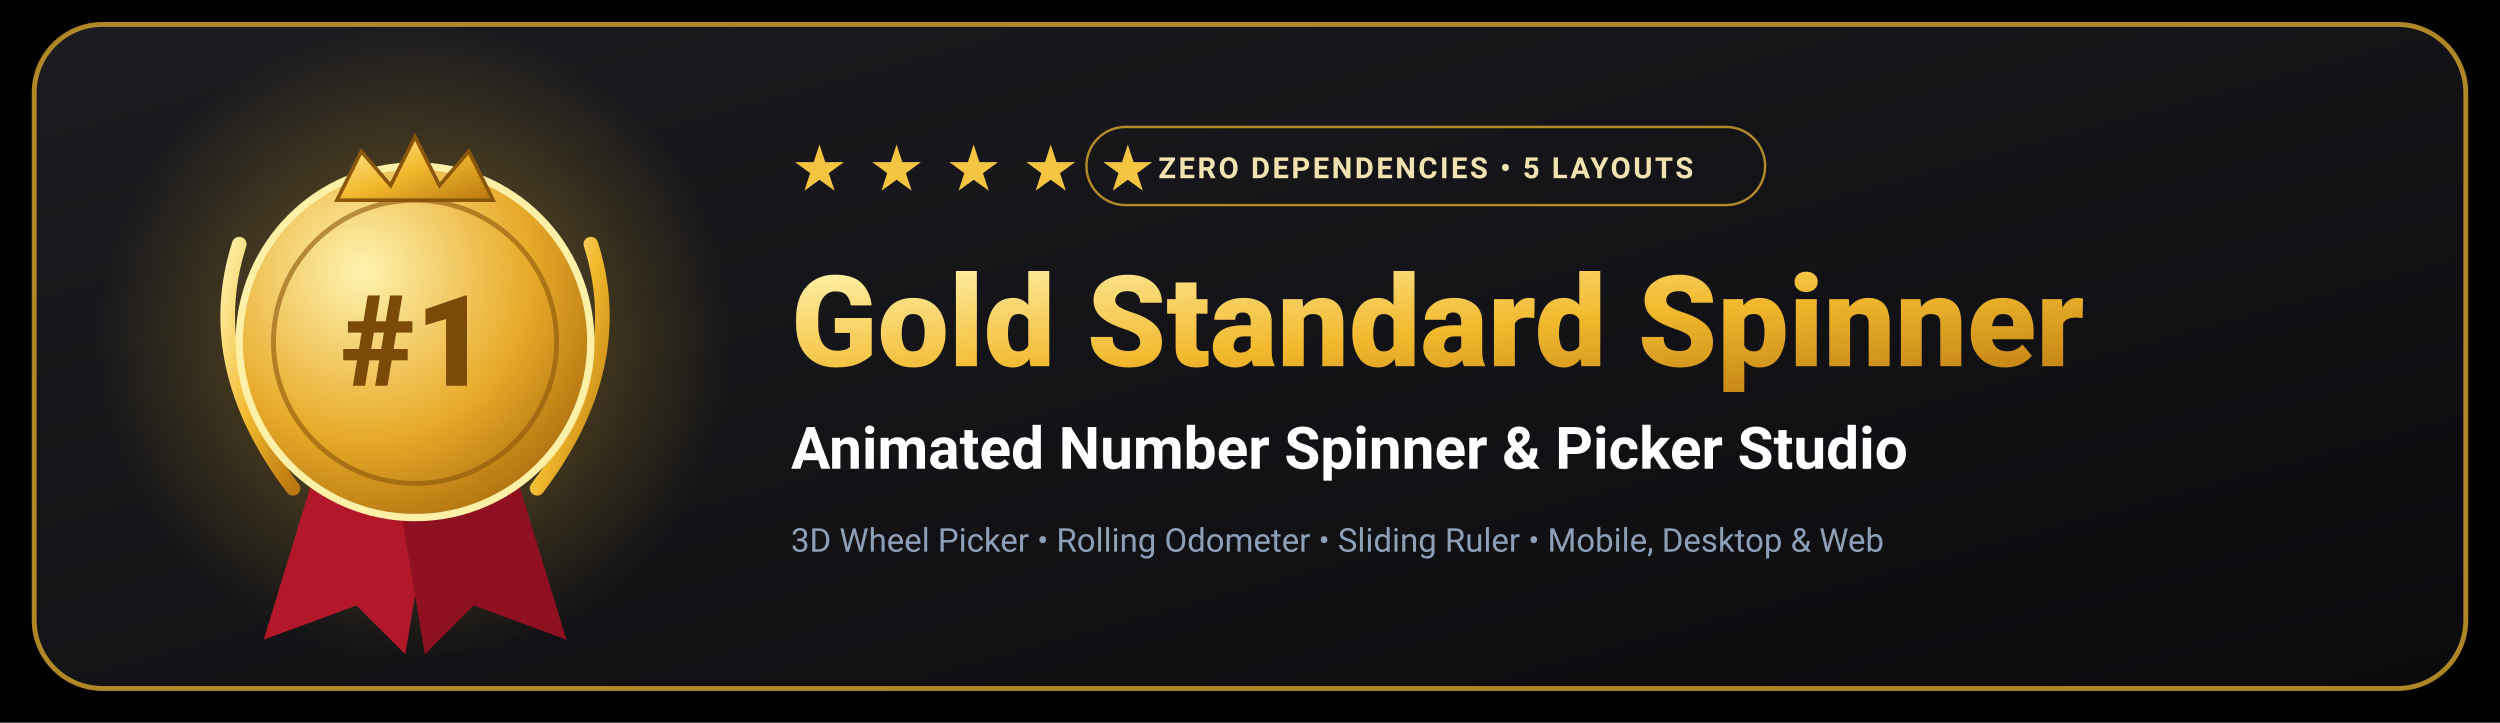
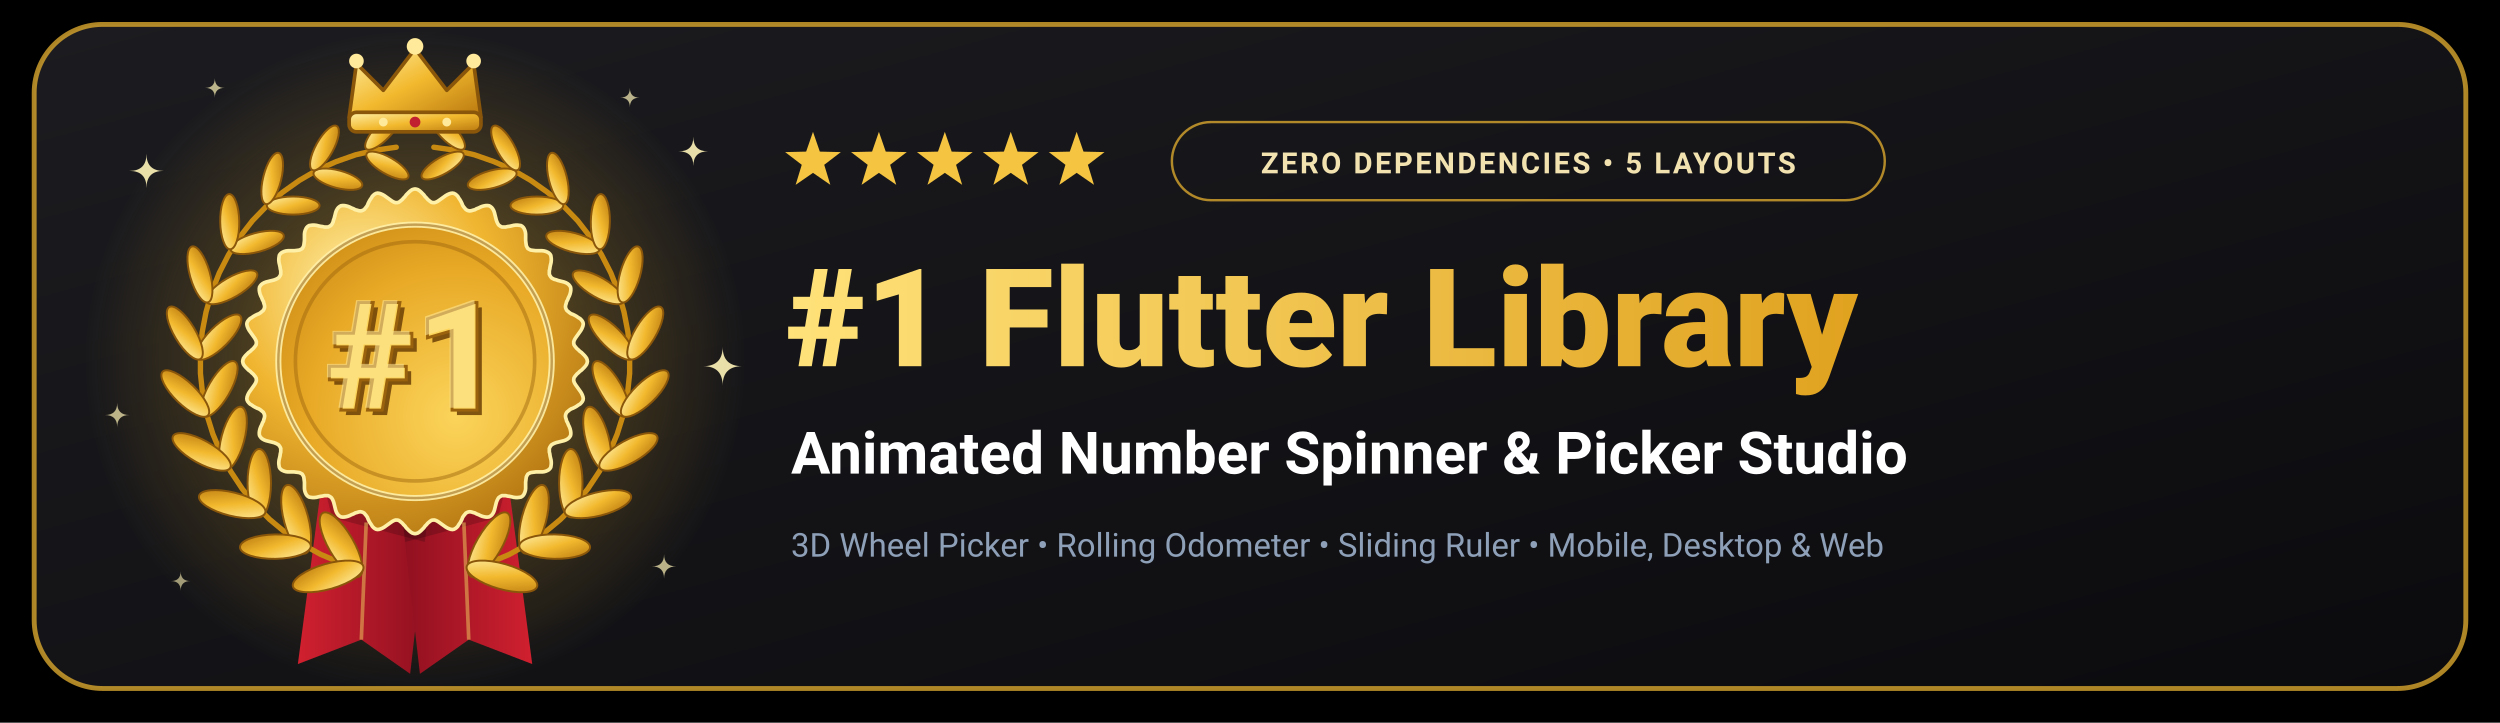
- <svg xmlns="http://www.w3.org/2000/svg" width="1024" height="296" viewBox="0 0 1024 296" font-family="Roboto, Helvetica, Arial, sans-serif">
+ <svg xmlns="http://www.w3.org/2000/svg" width="1024" height="296" viewBox="0 0 1024 296" font-family="Roboto, 'Helvetica Neue', Helvetica, Arial, sans-serif">
  <defs>
    <linearGradient id="bg" x1="0" y1="0" x2="1" y2="1">
      <stop offset="0" stop-color="#1c1c20" />
      <stop offset="1" stop-color="#0b0b0e" />
    </linearGradient>
    <linearGradient id="gold" x1="0" y1="0" x2="1" y2="1">
      <stop offset="0" stop-color="#fff0a8" />
      <stop offset="0.5" stop-color="#f2b92e" />
      <stop offset="1" stop-color="#b9780f" />
    </linearGradient>
-     <radialGradient id="medal" cx="0.35" cy="0.3" r="0.8">
+     <linearGradient id="goldH" x1="0" y1="0" x2="1" y2="0">
+       <stop offset="0" stop-color="#ffe27a" />
+       <stop offset="1" stop-color="#e0a21f" />
+     </linearGradient>
+     <radialGradient id="medal" cx="0.35" cy="0.3" r="0.85">
      <stop offset="0" stop-color="#fff3b0" />
-       <stop offset="0.6" stop-color="#e7a928" />
+       <stop offset="0.45" stop-color="#f0b530" />
      <stop offset="1" stop-color="#a86a0c" />
+     </radialGradient>
+     <radialGradient id="inner" cx="0.65" cy="0.7" r="0.9">
+       <stop offset="0" stop-color="#fbd45a" />
+       <stop offset="0.6" stop-color="#e8a926" />
+       <stop offset="1" stop-color="#c58412" />
    </radialGradient>
    <radialGradient id="glow" cx="0.5" cy="0.5" r="0.5">
      <stop offset="0" stop-color="#f2b92e" stop-opacity="0.45" />
      <stop offset="1" stop-color="#f2b92e" stop-opacity="0" />
    </radialGradient>
+     <linearGradient id="ribL" x1="0" y1="0" x2="1" y2="0">
+       <stop offset="0" stop-color="#d0202f" />
+       <stop offset="1" stop-color="#8f1020" />
+     </linearGradient>
+     <linearGradient id="ribR" x1="1" y1="0" x2="0" y2="0">
+       <stop offset="0" stop-color="#d0202f" />
+       <stop offset="1" stop-color="#8f1020" />
+     </linearGradient>
  </defs>
  <rect width="1024" height="296" fill="#000" />
  <rect x="14" y="10" width="996" height="272" rx="28" fill="url(#bg)" stroke="#d9a62e" stroke-opacity="0.8" stroke-width="2" />
-   <circle cx="170" cy="140" r="130" fill="url(#glow)" />
-   <path d="M130 190 L108 262 L146 248 L166 268 L178 196 Z" fill="#b3182a" />
-   <path d="M210 190 L232 262 L194 248 L174 268 L162 196 Z" fill="#8f1020" />
-   <g fill="none" stroke="url(#gold)" stroke-width="6" stroke-linecap="round">
-     <path d="M98 100 Q82 150 120 200" />
-     <path d="M242 100 Q258 150 220 200" />
+   <circle cx="170" cy="148" r="135" fill="url(#glow)" />
+   <path d="M60 63 Q60 70 67 70 Q60 70 60 77 Q60 70 53 70 Q60 70 60 63Z" fill="#fff4b8" opacity="0.9" />
+   <path d="M284 56 Q284 62 290 62 Q284 62 284 68 Q284 62 278 62 Q284 62 284 56Z" fill="#fff4b8" opacity="0.9" />
+   <path d="M48 165 Q48 170 53 170 Q48 170 48 175 Q48 170 43 170 Q48 170 48 165Z" fill="#fff4b8" opacity="0.7" />
+   <path d="M296 142 Q296 150 304 150 Q296 150 296 158 Q296 150 288 150 Q296 150 296 142Z" fill="#fff4b8" opacity="0.9" />
+   <path d="M88 32 Q88 36 92 36 Q88 36 88 40 Q88 36 84 36 Q88 36 88 32Z" fill="#fff4b8" opacity="0.7" />
+   <path d="M258 36 Q258 40 262 40 Q258 40 258 44 Q258 40 254 40 Q258 40 258 36Z" fill="#fff4b8" opacity="0.7" />
+   <path d="M74 234 Q74 238 78 238 Q74 238 74 242 Q74 238 70 238 Q74 238 74 234Z" fill="#fff4b8" opacity="0.6" />
+   <path d="M272 227 Q272 232 277 232 Q272 232 272 237 Q272 232 267 232 Q272 232 272 227Z" fill="#fff4b8" opacity="0.7" />
+   <path d="M132 196 L176 206 L168 276 L148 262 L122 272 Z" fill="url(#ribL)" />
+   <path d="M208 196 L164 206 L172 276 L192 262 L218 272 Z" fill="url(#ribR)" />
+   <path d="M132 196 L176 206 L174 222 L136 212 Z" fill="#000" opacity="0.18" />
+   <path d="M208 196 L164 206 L166 222 L204 212 Z" fill="#000" opacity="0.18" />
+   <path d="M148 262 L150 214 M192 262 L190 214" stroke="#e8c15a" stroke-opacity="0.55" stroke-width="1.5" fill="none" />
+   <polyline points="192.8,233.0 200.8,230.4 208.6,227.1 216.0,223.0 223.0,218.2 229.5,212.8 235.5,206.8 240.8,200.2 245.5,193.1 249.5,185.7 252.8,177.8 255.3,169.8 257.0,161.5 257.9,153.0 257.9,144.6 257.2,136.1 255.6,127.8 253.3,119.7 250.2,111.8 246.3,104.2 241.8,97.1 236.6,90.4 230.7,84.3 224.3,78.8 217.4,73.9 210.0,69.6 202.3,66.2 194.3,63.4 186.1,61.5 177.7,60.3" fill="none" stroke="#c98a12" stroke-width="2.2" stroke-linecap="round" />
+   <polyline points="147.2,233.0 139.2,230.4 131.4,227.1 124.0,223.0 117.0,218.2 110.5,212.8 104.5,206.8 99.2,200.2 94.5,193.1 90.5,185.7 87.2,177.8 84.7,169.8 83.0,161.5 82.1,153.0 82.1,144.6 82.8,136.1 84.4,127.8 86.7,119.7 89.8,111.8 93.7,104.2 98.2,97.1 103.4,90.4 109.3,84.3 115.7,78.8 122.6,73.9 130.0,69.6 137.7,66.2 145.7,63.4 153.9,61.5 162.3,60.3" fill="none" stroke="#c98a12" stroke-width="2.2" stroke-linecap="round" />
+   <ellipse cx="139.7" cy="223.1" rx="15.0" ry="5.2" transform="rotate(240.0 139.7 223.1)" fill="url(#gold)" stroke="#8a560a" stroke-width="0.8" />
+   <ellipse cx="134.4" cy="236.1" rx="15.0" ry="5.2" transform="rotate(164.0 134.4 236.1)" fill="url(#gold)" stroke="#8a560a" stroke-width="0.8" />
+   <ellipse cx="121.3" cy="212.7" rx="14.5" ry="5.0" transform="rotate(255.0 121.3 212.7)" fill="url(#gold)" stroke="#8a560a" stroke-width="0.8" />
+   <ellipse cx="112.8" cy="223.9" rx="14.5" ry="5.0" transform="rotate(179.0 112.8 223.9)" fill="url(#gold)" stroke="#8a560a" stroke-width="0.8" />
+   <ellipse cx="106.2" cy="197.9" rx="14.0" ry="4.8" transform="rotate(270.0 106.2 197.9)" fill="url(#gold)" stroke="#8a560a" stroke-width="0.8" />
+   <ellipse cx="95.1" cy="206.5" rx="14.0" ry="4.8" transform="rotate(194.0 95.1 206.5)" fill="url(#gold)" stroke="#8a560a" stroke-width="0.8" />
+   <ellipse cx="95.4" cy="179.6" rx="13.4" ry="4.7" transform="rotate(285.0 95.4 179.6)" fill="url(#gold)" stroke="#8a560a" stroke-width="0.8" />
+   <ellipse cx="82.6" cy="185.1" rx="13.4" ry="4.7" transform="rotate(209.0 82.6 185.1)" fill="url(#gold)" stroke="#8a560a" stroke-width="0.8" />
+   <ellipse cx="89.8" cy="159.3" rx="12.9" ry="4.5" transform="rotate(300.0 89.8 159.3)" fill="url(#gold)" stroke="#8a560a" stroke-width="0.8" />
+   <ellipse cx="75.9" cy="161.2" rx="12.9" ry="4.5" transform="rotate(224.0 75.9 161.2)" fill="url(#gold)" stroke="#8a560a" stroke-width="0.8" />
+   <ellipse cx="89.6" cy="138.1" rx="12.4" ry="4.3" transform="rotate(315.0 89.6 138.1)" fill="url(#gold)" stroke="#8a560a" stroke-width="0.8" />
+   <ellipse cx="75.7" cy="136.4" rx="12.4" ry="4.3" transform="rotate(239.0 75.7 136.4)" fill="url(#gold)" stroke="#8a560a" stroke-width="0.8" />
+   <ellipse cx="94.9" cy="117.7" rx="11.9" ry="4.1" transform="rotate(330.0 94.9 117.7)" fill="url(#gold)" stroke="#8a560a" stroke-width="0.8" />
+   <ellipse cx="81.9" cy="112.4" rx="11.9" ry="4.1" transform="rotate(254.0 81.9 112.4)" fill="url(#gold)" stroke="#8a560a" stroke-width="0.8" />
+   <ellipse cx="105.3" cy="99.3" rx="11.3" ry="3.9" transform="rotate(345.0 105.3 99.3)" fill="url(#gold)" stroke="#8a560a" stroke-width="0.8" />
+   <ellipse cx="94.1" cy="90.8" rx="11.3" ry="3.9" transform="rotate(269.0 94.1 90.8)" fill="url(#gold)" stroke="#8a560a" stroke-width="0.8" />
+   <ellipse cx="120.1" cy="84.2" rx="10.8" ry="3.7" transform="rotate(360.0 120.1 84.2)" fill="url(#gold)" stroke="#8a560a" stroke-width="0.8" />
+   <ellipse cx="111.5" cy="73.1" rx="10.8" ry="3.7" transform="rotate(284.0 111.5 73.1)" fill="url(#gold)" stroke="#8a560a" stroke-width="0.8" />
+   <ellipse cx="138.4" cy="73.4" rx="10.3" ry="3.6" transform="rotate(375.0 138.4 73.4)" fill="url(#gold)" stroke="#8a560a" stroke-width="0.8" />
+   <ellipse cx="132.9" cy="60.6" rx="10.3" ry="3.6" transform="rotate(299.0 132.9 60.6)" fill="url(#gold)" stroke="#8a560a" stroke-width="0.8" />
+   <ellipse cx="158.7" cy="67.8" rx="9.8" ry="3.4" transform="rotate(390.0 158.7 67.8)" fill="url(#gold)" stroke="#8a560a" stroke-width="0.8" />
+   <ellipse cx="156.8" cy="53.9" rx="9.8" ry="3.4" transform="rotate(314.0 156.8 53.9)" fill="url(#gold)" stroke="#8a560a" stroke-width="0.8" />
+   <ellipse cx="200.3" cy="223.1" rx="15.0" ry="5.2" transform="rotate(-60.0 200.3 223.1)" fill="url(#gold)" stroke="#8a560a" stroke-width="0.8" />
+   <ellipse cx="205.6" cy="236.1" rx="15.0" ry="5.2" transform="rotate(16.0 205.6 236.1)" fill="url(#gold)" stroke="#8a560a" stroke-width="0.8" />
+   <ellipse cx="218.7" cy="212.7" rx="14.5" ry="5.0" transform="rotate(-75.0 218.7 212.7)" fill="url(#gold)" stroke="#8a560a" stroke-width="0.8" />
+   <ellipse cx="227.2" cy="223.9" rx="14.5" ry="5.0" transform="rotate(1.0 227.2 223.9)" fill="url(#gold)" stroke="#8a560a" stroke-width="0.8" />
+   <ellipse cx="233.8" cy="197.9" rx="14.0" ry="4.8" transform="rotate(-90.0 233.8 197.9)" fill="url(#gold)" stroke="#8a560a" stroke-width="0.8" />
+   <ellipse cx="244.9" cy="206.5" rx="14.0" ry="4.8" transform="rotate(-14.0 244.9 206.5)" fill="url(#gold)" stroke="#8a560a" stroke-width="0.8" />
+   <ellipse cx="244.6" cy="179.6" rx="13.4" ry="4.7" transform="rotate(-105.0 244.6 179.6)" fill="url(#gold)" stroke="#8a560a" stroke-width="0.8" />
+   <ellipse cx="257.4" cy="185.1" rx="13.4" ry="4.7" transform="rotate(-29.0 257.4 185.1)" fill="url(#gold)" stroke="#8a560a" stroke-width="0.8" />
+   <ellipse cx="250.2" cy="159.3" rx="12.9" ry="4.5" transform="rotate(-120.0 250.2 159.3)" fill="url(#gold)" stroke="#8a560a" stroke-width="0.8" />
+   <ellipse cx="264.1" cy="161.2" rx="12.9" ry="4.5" transform="rotate(-44.0 264.1 161.2)" fill="url(#gold)" stroke="#8a560a" stroke-width="0.8" />
+   <ellipse cx="250.4" cy="138.1" rx="12.4" ry="4.3" transform="rotate(-135.0 250.4 138.1)" fill="url(#gold)" stroke="#8a560a" stroke-width="0.8" />
+   <ellipse cx="264.3" cy="136.4" rx="12.4" ry="4.3" transform="rotate(-59.0 264.3 136.4)" fill="url(#gold)" stroke="#8a560a" stroke-width="0.8" />
+   <ellipse cx="245.1" cy="117.7" rx="11.9" ry="4.1" transform="rotate(-150.0 245.1 117.7)" fill="url(#gold)" stroke="#8a560a" stroke-width="0.8" />
+   <ellipse cx="258.1" cy="112.4" rx="11.9" ry="4.1" transform="rotate(-74.0 258.1 112.4)" fill="url(#gold)" stroke="#8a560a" stroke-width="0.8" />
+   <ellipse cx="234.7" cy="99.3" rx="11.3" ry="3.9" transform="rotate(-165.0 234.7 99.3)" fill="url(#gold)" stroke="#8a560a" stroke-width="0.8" />
+   <ellipse cx="245.9" cy="90.8" rx="11.3" ry="3.9" transform="rotate(-89.0 245.9 90.8)" fill="url(#gold)" stroke="#8a560a" stroke-width="0.8" />
+   <ellipse cx="219.9" cy="84.2" rx="10.8" ry="3.7" transform="rotate(-180.0 219.9 84.2)" fill="url(#gold)" stroke="#8a560a" stroke-width="0.8" />
+   <ellipse cx="228.5" cy="73.1" rx="10.8" ry="3.7" transform="rotate(-104.0 228.5 73.1)" fill="url(#gold)" stroke="#8a560a" stroke-width="0.8" />
+   <ellipse cx="201.6" cy="73.4" rx="10.3" ry="3.6" transform="rotate(-195.0 201.6 73.4)" fill="url(#gold)" stroke="#8a560a" stroke-width="0.8" />
+   <ellipse cx="207.1" cy="60.6" rx="10.3" ry="3.6" transform="rotate(-119.0 207.1 60.6)" fill="url(#gold)" stroke="#8a560a" stroke-width="0.8" />
+   <ellipse cx="181.3" cy="67.8" rx="9.8" ry="3.4" transform="rotate(-210.0 181.3 67.8)" fill="url(#gold)" stroke="#8a560a" stroke-width="0.8" />
+   <ellipse cx="183.2" cy="53.9" rx="9.8" ry="3.4" transform="rotate(-134.0 183.2 53.9)" fill="url(#gold)" stroke="#8a560a" stroke-width="0.8" />
+   <polygon points="240.6,148.0 240.5,148.6 240.3,149.2 239.9,149.8 239.4,150.4 238.8,151.0 238.2,151.6 237.5,152.1 236.9,152.7 236.3,153.2 235.8,153.8 235.4,154.3 235.1,154.8 235.0,155.4 235.0,156.0 235.2,156.6 235.5,157.2 235.9,157.8 236.4,158.5 236.9,159.2 237.4,159.9 237.9,160.6 238.3,161.3 238.6,162.0 238.8,162.6 238.9,163.3 238.8,163.9 238.5,164.5 238.1,165.0 237.6,165.5 236.9,165.9 236.2,166.4 235.5,166.8 234.7,167.2 233.9,167.5 233.3,167.9 232.7,168.4 232.2,168.8 231.9,169.3 231.7,169.8 231.6,170.4 231.7,171.1 231.9,171.7 232.1,172.5 232.5,173.2 232.8,174.0 233.2,174.8 233.5,175.6 233.7,176.4 233.8,177.1 233.8,177.8 233.7,178.4 233.4,178.9 233.0,179.4 232.5,179.8 231.8,180.2 231.0,180.5 230.2,180.7 229.4,180.9 228.6,181.1 227.8,181.3 227.0,181.6 226.4,181.9 225.9,182.2 225.5,182.7 225.2,183.2 225.0,183.7 225.0,184.4 225.0,185.1 225.2,185.9 225.3,186.7 225.5,187.6 225.7,188.4 225.8,189.3 225.8,190.0 225.7,190.8 225.6,191.4 225.3,191.9 224.8,192.4 224.3,192.7 223.6,193.0 222.9,193.2 222.1,193.3 221.2,193.3 220.3,193.3 219.5,193.3 218.7,193.4 217.9,193.5 217.3,193.6 216.7,193.9 216.2,194.2 215.9,194.7 215.6,195.3 215.5,195.9 215.4,196.7 215.3,197.5 215.3,198.3 215.3,199.2 215.3,200.1 215.2,200.9 215.0,201.6 214.7,202.3 214.4,202.8 213.9,203.3 213.4,203.6 212.8,203.7 212.0,203.8 211.3,203.8 210.4,203.7 209.6,203.5 208.7,203.3 207.9,203.2 207.1,203.0 206.4,203.0 205.7,203.0 205.2,203.2 204.7,203.5 204.2,203.9 203.9,204.4 203.6,205.0 203.3,205.8 203.1,206.6 202.9,207.4 202.7,208.2 202.5,209.0 202.2,209.8 201.8,210.5 201.4,211.0 200.9,211.4 200.4,211.7 199.8,211.8 199.1,211.8 198.4,211.7 197.6,211.5 196.8,211.2 196.0,210.8 195.2,210.5 194.5,210.1 193.7,209.9 193.1,209.7 192.4,209.6 191.8,209.7 191.3,209.9 190.8,210.2 190.4,210.7 189.9,211.3 189.5,211.9 189.2,212.7 188.8,213.5 188.4,214.2 187.9,214.9 187.5,215.6 187.0,216.1 186.5,216.5 185.9,216.8 185.3,216.9 184.6,216.8 184.0,216.6 183.3,216.3 182.6,215.9 181.9,215.4 181.2,214.9 180.5,214.4 179.8,213.9 179.2,213.5 178.6,213.2 178.0,213.0 177.4,213.0 176.8,213.1 176.3,213.4 175.8,213.8 175.2,214.3 174.7,214.9 174.1,215.5 173.6,216.2 173.0,216.8 172.4,217.4 171.8,217.9 171.2,218.3 170.6,218.5 170.0,218.6 169.4,218.5 168.8,218.3 168.2,217.9 167.6,217.4 167.0,216.8 166.4,216.2 165.9,215.5 165.3,214.9 164.8,214.3 164.2,213.8 163.7,213.4 163.2,213.1 162.6,213.0 162.0,213.0 161.4,213.2 160.8,213.5 160.2,213.9 159.5,214.4 158.8,214.9 158.1,215.4 157.4,215.9 156.7,216.3 156.0,216.6 155.4,216.8 154.7,216.9 154.1,216.8 153.5,216.5 153.0,216.1 152.5,215.6 152.1,214.9 151.6,214.2 151.2,213.5 150.8,212.7 150.5,211.9 150.1,211.3 149.6,210.7 149.2,210.2 148.7,209.9 148.2,209.7 147.6,209.6 146.9,209.7 146.3,209.9 145.5,210.1 144.8,210.5 144.0,210.8 143.2,211.2 142.4,211.5 141.6,211.7 140.9,211.8 140.2,211.8 139.6,211.7 139.1,211.4 138.6,211.0 138.2,210.5 137.8,209.8 137.5,209.0 137.3,208.2 137.1,207.4 136.9,206.6 136.7,205.8 136.4,205.0 136.1,204.4 135.8,203.9 135.3,203.5 134.8,203.2 134.3,203.0 133.6,203.0 132.9,203.0 132.1,203.2 131.3,203.3 130.4,203.5 129.6,203.7 128.7,203.8 128.0,203.8 127.2,203.7 126.6,203.6 126.1,203.3 125.6,202.8 125.3,202.3 125.0,201.6 124.8,200.9 124.7,200.1 124.7,199.2 124.7,198.3 124.7,197.5 124.6,196.7 124.5,195.9 124.4,195.3 124.1,194.7 123.8,194.2 123.3,193.9 122.7,193.6 122.1,193.5 121.3,193.4 120.5,193.3 119.7,193.3 118.8,193.3 117.9,193.3 117.1,193.2 116.4,193.0 115.7,192.7 115.2,192.4 114.7,191.9 114.4,191.4 114.3,190.8 114.2,190.0 114.2,189.3 114.3,188.4 114.5,187.6 114.7,186.7 114.8,185.9 115.0,185.1 115.0,184.4 115.0,183.7 114.8,183.2 114.5,182.7 114.1,182.2 113.6,181.9 113.0,181.6 112.2,181.3 111.4,181.1 110.6,180.9 109.8,180.7 109.0,180.5 108.2,180.2 107.5,179.8 107.0,179.4 106.6,178.9 106.3,178.4 106.2,177.8 106.2,177.1 106.3,176.4 106.5,175.6 106.8,174.8 107.2,174.0 107.5,173.2 107.9,172.5 108.1,171.7 108.3,171.1 108.4,170.4 108.3,169.8 108.1,169.3 107.8,168.8 107.3,168.4 106.7,167.9 106.1,167.5 105.3,167.2 104.5,166.8 103.8,166.4 103.1,165.9 102.4,165.5 101.9,165.0 101.5,164.5 101.2,163.9 101.1,163.3 101.2,162.6 101.4,162.0 101.7,161.3 102.1,160.6 102.6,159.9 103.1,159.2 103.6,158.5 104.1,157.8 104.5,157.2 104.8,156.6 105.0,156.0 105.0,155.4 104.9,154.8 104.6,154.3 104.2,153.8 103.7,153.2 103.1,152.7 102.5,152.1 101.8,151.6 101.2,151.0 100.6,150.4 100.1,149.8 99.7,149.2 99.5,148.6 99.4,148.0 99.5,147.4 99.7,146.8 100.1,146.2 100.6,145.6 101.2,145.0 101.8,144.4 102.5,143.9 103.1,143.3 103.7,142.8 104.2,142.2 104.6,141.7 104.9,141.2 105.0,140.6 105.0,140.0 104.8,139.4 104.5,138.8 104.1,138.2 103.6,137.5 103.1,136.8 102.6,136.1 102.1,135.4 101.7,134.7 101.4,134.0 101.2,133.4 101.1,132.7 101.2,132.1 101.5,131.5 101.9,131.0 102.4,130.5 103.1,130.1 103.8,129.6 104.5,129.2 105.3,128.8 106.1,128.5 106.7,128.1 107.3,127.6 107.8,127.2 108.1,126.7 108.3,126.2 108.4,125.6 108.3,124.9 108.1,124.3 107.9,123.5 107.5,122.8 107.2,122.0 106.8,121.2 106.5,120.4 106.3,119.6 106.2,118.9 106.2,118.2 106.3,117.6 106.6,117.1 107.0,116.6 107.5,116.2 108.2,115.8 109.0,115.5 109.8,115.3 110.6,115.1 111.4,114.9 112.2,114.7 113.0,114.4 113.6,114.1 114.1,113.8 114.5,113.3 114.8,112.8 115.0,112.3 115.0,111.6 115.0,110.9 114.8,110.1 114.7,109.3 114.5,108.4 114.3,107.6 114.2,106.7 114.2,106.0 114.3,105.2 114.4,104.6 114.7,104.1 115.2,103.6 115.7,103.3 116.4,103.0 117.1,102.8 117.9,102.7 118.8,102.7 119.7,102.7 120.5,102.7 121.3,102.6 122.1,102.5 122.7,102.4 123.3,102.1 123.8,101.8 124.1,101.3 124.4,100.7 124.5,100.1 124.6,99.3 124.7,98.5 124.7,97.7 124.7,96.8 124.7,95.9 124.8,95.1 125.0,94.4 125.3,93.7 125.6,93.2 126.1,92.7 126.6,92.4 127.2,92.3 128.0,92.2 128.7,92.2 129.6,92.3 130.4,92.5 131.3,92.7 132.1,92.8 132.9,93.0 133.6,93.0 134.3,93.0 134.8,92.8 135.3,92.5 135.8,92.1 136.1,91.6 136.4,91.0 136.6,90.2 136.9,89.4 137.1,88.6 137.3,87.8 137.5,87.0 137.8,86.2 138.2,85.5 138.6,85.0 139.1,84.6 139.6,84.3 140.2,84.2 140.9,84.2 141.6,84.3 142.4,84.5 143.2,84.8 144.0,85.2 144.8,85.5 145.5,85.9 146.3,86.1 146.9,86.3 147.6,86.4 148.2,86.3 148.7,86.1 149.2,85.8 149.6,85.3 150.1,84.7 150.5,84.1 150.8,83.3 151.2,82.5 151.6,81.8 152.1,81.1 152.5,80.4 153.0,79.9 153.5,79.5 154.1,79.2 154.7,79.1 155.4,79.2 156.0,79.4 156.7,79.7 157.4,80.1 158.1,80.6 158.8,81.1 159.5,81.6 160.2,82.1 160.8,82.5 161.4,82.8 162.0,83.0 162.6,83.0 163.2,82.9 163.7,82.6 164.2,82.2 164.8,81.7 165.3,81.1 165.9,80.5 166.4,79.8 167.0,79.2 167.6,78.6 168.2,78.1 168.8,77.7 169.4,77.5 170.0,77.4 170.6,77.5 171.2,77.7 171.8,78.1 172.4,78.6 173.0,79.2 173.6,79.8 174.1,80.5 174.7,81.1 175.2,81.7 175.8,82.2 176.3,82.6 176.8,82.9 177.4,83.0 178.0,83.0 178.6,82.8 179.2,82.5 179.8,82.1 180.5,81.6 181.2,81.1 181.9,80.6 182.6,80.1 183.3,79.7 184.0,79.4 184.6,79.2 185.3,79.1 185.9,79.2 186.5,79.5 187.0,79.9 187.5,80.4 187.9,81.1 188.4,81.8 188.8,82.5 189.2,83.3 189.5,84.1 189.9,84.7 190.4,85.3 190.8,85.8 191.3,86.1 191.8,86.3 192.4,86.4 193.1,86.3 193.7,86.1 194.5,85.9 195.2,85.5 196.0,85.2 196.8,84.8 197.6,84.5 198.4,84.3 199.1,84.2 199.8,84.2 200.4,84.3 200.9,84.6 201.4,85.0 201.8,85.5 202.2,86.2 202.5,87.0 202.7,87.8 202.9,88.6 203.1,89.4 203.3,90.2 203.6,91.0 203.9,91.6 204.2,92.1 204.7,92.5 205.2,92.8 205.7,93.0 206.4,93.0 207.1,93.0 207.9,92.8 208.7,92.7 209.6,92.5 210.4,92.3 211.3,92.2 212.0,92.2 212.8,92.3 213.4,92.4 213.9,92.7 214.4,93.2 214.7,93.7 215.0,94.4 215.2,95.1 215.3,95.9 215.3,96.8 215.3,97.7 215.3,98.5 215.4,99.3 215.5,100.1 215.6,100.7 215.9,101.3 216.2,101.8 216.7,102.1 217.3,102.4 217.9,102.5 218.7,102.6 219.5,102.7 220.3,102.7 221.2,102.7 222.1,102.7 222.9,102.8 223.6,103.0 224.3,103.3 224.8,103.6 225.3,104.1 225.6,104.6 225.7,105.2 225.8,106.0 225.8,106.7 225.7,107.6 225.5,108.4 225.3,109.3 225.2,110.1 225.0,110.9 225.0,111.6 225.0,112.3 225.2,112.8 225.5,113.3 225.9,113.8 226.4,114.1 227.0,114.4 227.8,114.6 228.6,114.9 229.4,115.1 230.2,115.3 231.0,115.5 231.8,115.8 232.5,116.2 233.0,116.6 233.4,117.1 233.7,117.6 233.8,118.2 233.8,118.9 233.7,119.6 233.5,120.4 233.2,121.2 232.8,122.0 232.5,122.8 232.1,123.5 231.9,124.3 231.7,124.9 231.6,125.6 231.7,126.2 231.9,126.7 232.2,127.2 232.7,127.6 233.3,128.1 233.9,128.5 234.7,128.8 235.5,129.2 236.2,129.6 236.9,130.1 237.6,130.5 238.1,131.0 238.5,131.5 238.8,132.1 238.9,132.7 238.8,133.4 238.6,134.0 238.3,134.7 237.9,135.4 237.4,136.1 236.9,136.8 236.4,137.5 235.9,138.2 235.5,138.8 235.2,139.4 235.0,140.0 235.0,140.6 235.1,141.2 235.4,141.7 235.8,142.2 236.3,142.8 236.9,143.3 237.5,143.9 238.2,144.4 238.8,145.0 239.4,145.6 239.9,146.2 240.3,146.8 240.5,147.4" fill="url(#medal)" stroke="#fff0a8" stroke-width="1.5" />
+   <circle cx="170" cy="148" r="56" fill="url(#inner)" stroke="#fff0a8" stroke-opacity="0.9" stroke-width="2.5" />
+   <circle cx="170" cy="148" r="56" fill="none" stroke="#8a560a" stroke-opacity="0.5" stroke-width="1" transform="scale(1)" />
+   <circle cx="170" cy="148" r="49" fill="none" stroke="#9a620d" stroke-opacity="0.45" stroke-width="1.5" />
+   <text x="172" y="170" text-anchor="middle" font-size="62" font-weight="900" fill="#6b3f05" opacity="0.85">#1</text>
+   <text x="170" y="168" text-anchor="middle" font-size="62" font-weight="900" fill="#fbd45a" stroke="#9a620d" stroke-width="1.2">#1</text>
+   <text x="169" y="167" text-anchor="middle" font-size="62" font-weight="900" fill="#ffe99a" opacity="0.55">#1</text>
+   <g transform="translate(0 -4)">
+     <path d="M143 52 L146 30 L157 41 L170 24 L183 41 L194 30 L197 52 Z" fill="url(#gold)" stroke="#8a560a" stroke-width="1.5" stroke-linejoin="round" />
+     <rect x="143" y="50" width="54" height="8" rx="3" fill="url(#gold)" stroke="#8a560a" stroke-width="1.5" />
+     <circle cx="146" cy="29" r="3" fill="#ffe99a" />
+     <circle cx="170" cy="23" r="3.4" fill="#ffe99a" />
+     <circle cx="194" cy="29" r="3" fill="#ffe99a" />
+     <circle cx="170" cy="54" r="2.2" fill="#c0202f" />
+     <circle cx="157" cy="54" r="1.8" fill="#ffe99a" />
+     <circle cx="183" cy="54" r="1.8" fill="#ffe99a" />
  </g>
-   <circle cx="170" cy="140" r="72" fill="url(#medal)" stroke="#fff0a8" stroke-width="3" />
-   <circle cx="170" cy="140" r="58" fill="none" stroke="#8a560a" stroke-opacity="0.6" stroke-width="2" />
-   <path d="M138 82 L148 62 L160 76 L170 56 L180 76 L192 62 L202 82 Z" fill="url(#gold)" stroke="#8a560a" stroke-width="1.5" />
-   <text x="170" y="158" text-anchor="middle" font-size="52" font-weight="800" fill="#7a4a06">#1</text>
-   <g fill="#f5c542" font-size="26">
-     <text x="324" y="78">★ ★ ★ ★ ★</text>
+   <g>
+     <polygon points="333.0,54.0 335.8,62.1 344.4,62.3 337.6,67.5 340.1,75.7 333.0,70.8 325.9,75.7 328.4,67.5 321.6,62.3 330.2,62.1" fill="#f5c542" />
+     <polygon points="360.0,54.0 362.8,62.1 371.4,62.3 364.6,67.5 367.1,75.7 360.0,70.8 352.9,75.7 355.4,67.5 348.6,62.3 357.2,62.1" fill="#f5c542" />
+     <polygon points="387.0,54.0 389.8,62.1 398.4,62.3 391.6,67.5 394.1,75.7 387.0,70.8 379.9,75.7 382.4,67.5 375.6,62.3 384.2,62.1" fill="#f5c542" />
+     <polygon points="414.0,54.0 416.8,62.1 425.4,62.3 418.6,67.5 421.1,75.7 414.0,70.8 406.9,75.7 409.4,67.5 402.6,62.3 411.2,62.1" fill="#f5c542" />
+     <polygon points="441.0,54.0 443.8,62.1 452.4,62.3 445.6,67.5 448.1,75.7 441.0,70.8 433.9,75.7 436.4,67.5 429.6,62.3 438.2,62.1" fill="#f5c542" />
  </g>
-   <rect x="445" y="52" width="278" height="32" rx="16" fill="none" stroke="#d9a62e" stroke-opacity="0.8" />
-   <text x="584" y="73" text-anchor="middle" font-size="12" font-weight="700" fill="#f1e2b0" letter-spacing="1">ZERO DEPENDENCIES • 5 LAYOUTS</text>
-   <text x="324" y="150" font-size="52" font-weight="800" fill="url(#gold)">Gold Standard Spinner</text>
-   <text x="324" y="192" font-size="24" font-weight="700" fill="#ffffff">Animated Number Spinner &amp; Picker Studio</text>
-   <text x="324" y="226" font-size="13.5" fill="#8ea0b8">3D Wheel Picker  •  Rolling Odometer  •  Sliding Ruler  •  Mobile, Desktop &amp; Web</text>
+   <rect x="480" y="50" width="292" height="32" rx="16" fill="none" stroke="#d9a62e" stroke-opacity="0.8" />
+   <text x="626" y="71" text-anchor="middle" font-size="12" font-weight="700" fill="#f1e2b0" letter-spacing="1">ZERO DEPENDENCIES • 5 LAYOUTS</text>
+   <text x="322" y="150" font-size="56" font-weight="800" fill="url(#goldH)">#1 Flutter Library</text>
+   <text x="324" y="194" font-size="24" font-weight="700" fill="#ffffff">Animated Number Spinner &amp; Picker Studio</text>
+   <text x="324" y="228" font-size="13.5" fill="#8ea0b8">3D Wheel Picker  •  Rolling Odometer  •  Sliding Ruler  •  Mobile, Desktop &amp; Web</text>
</svg>
